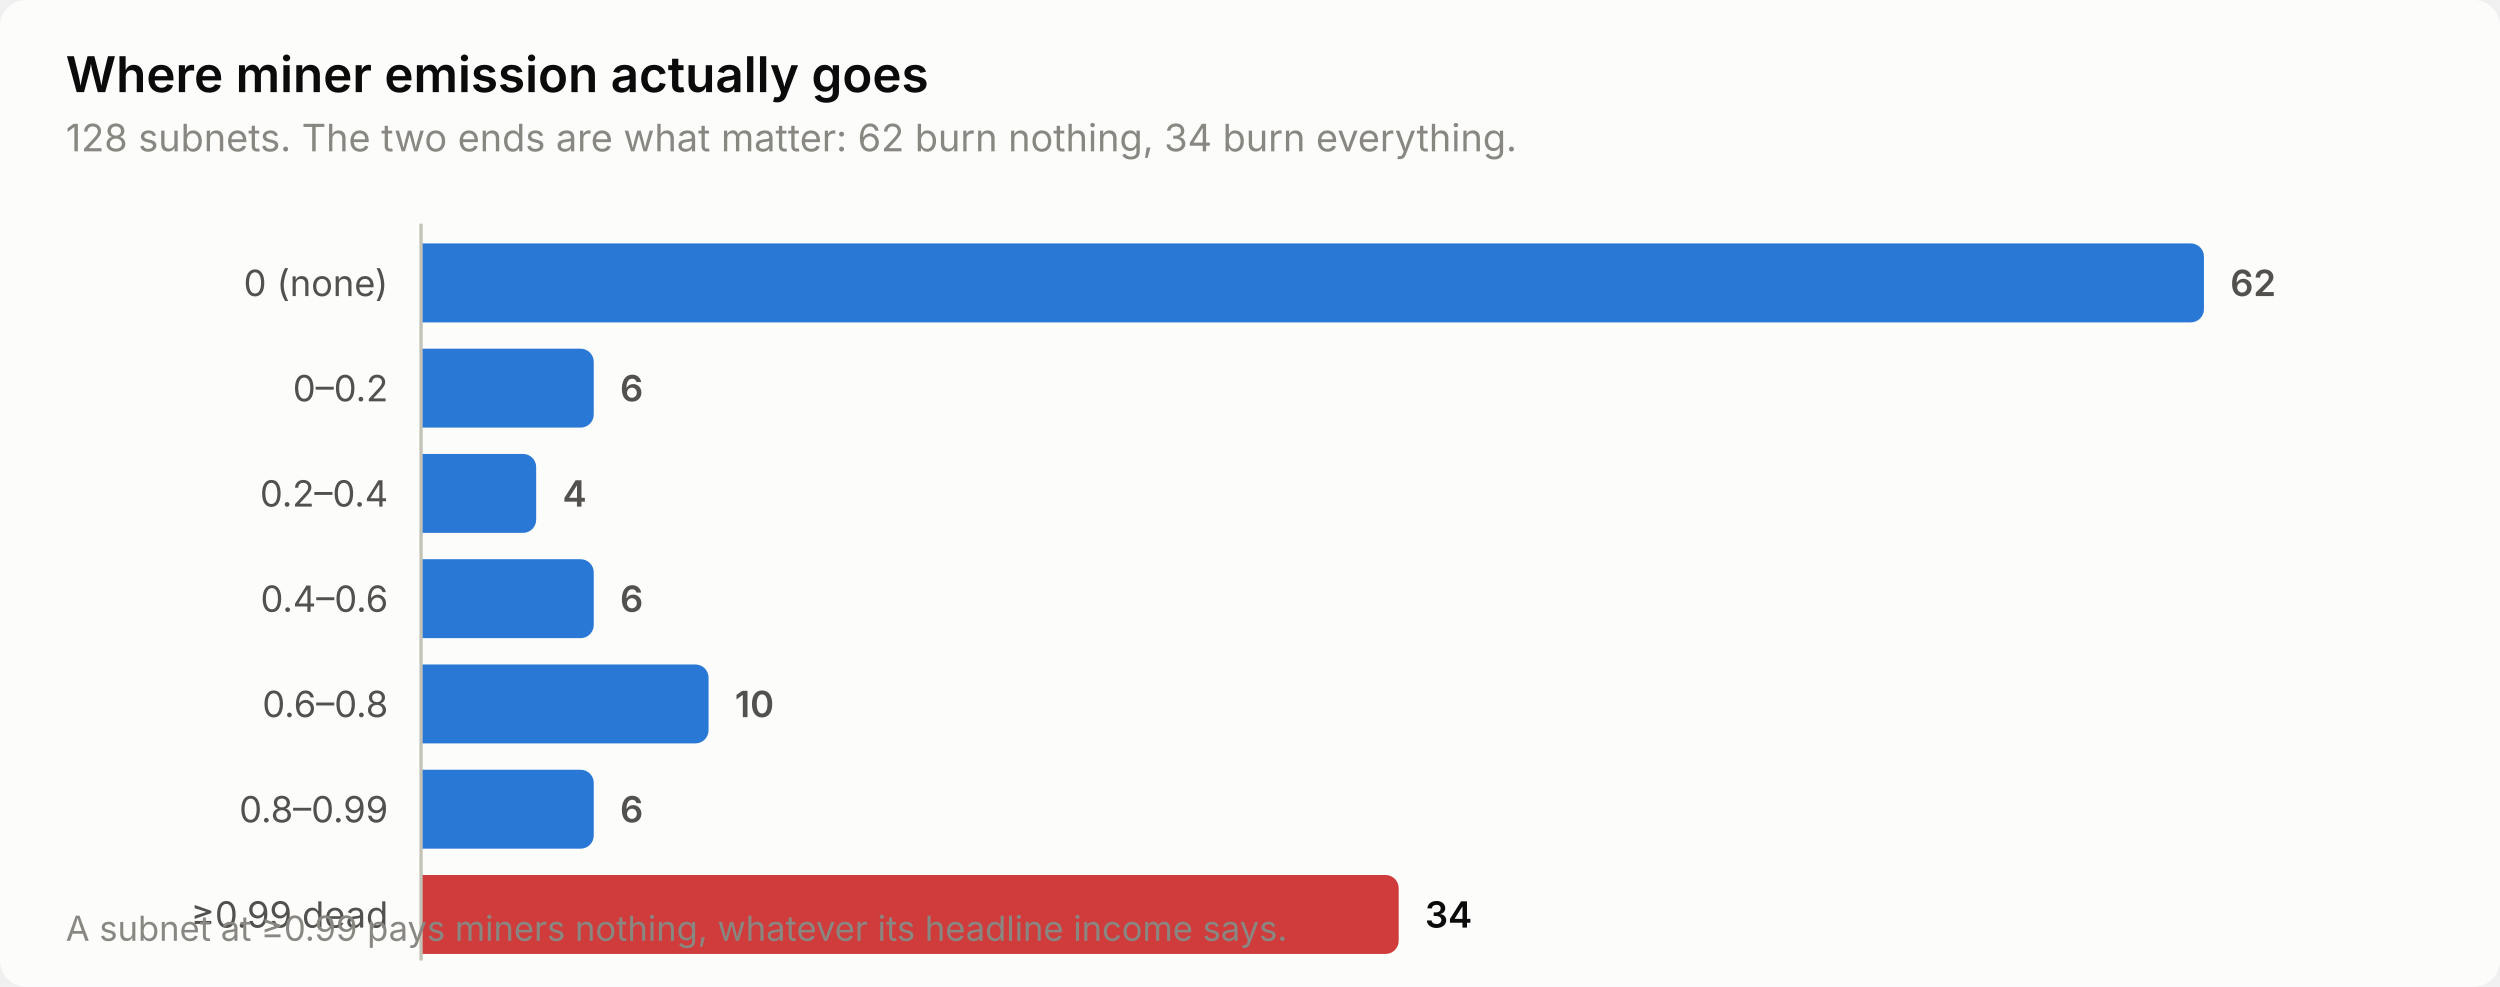
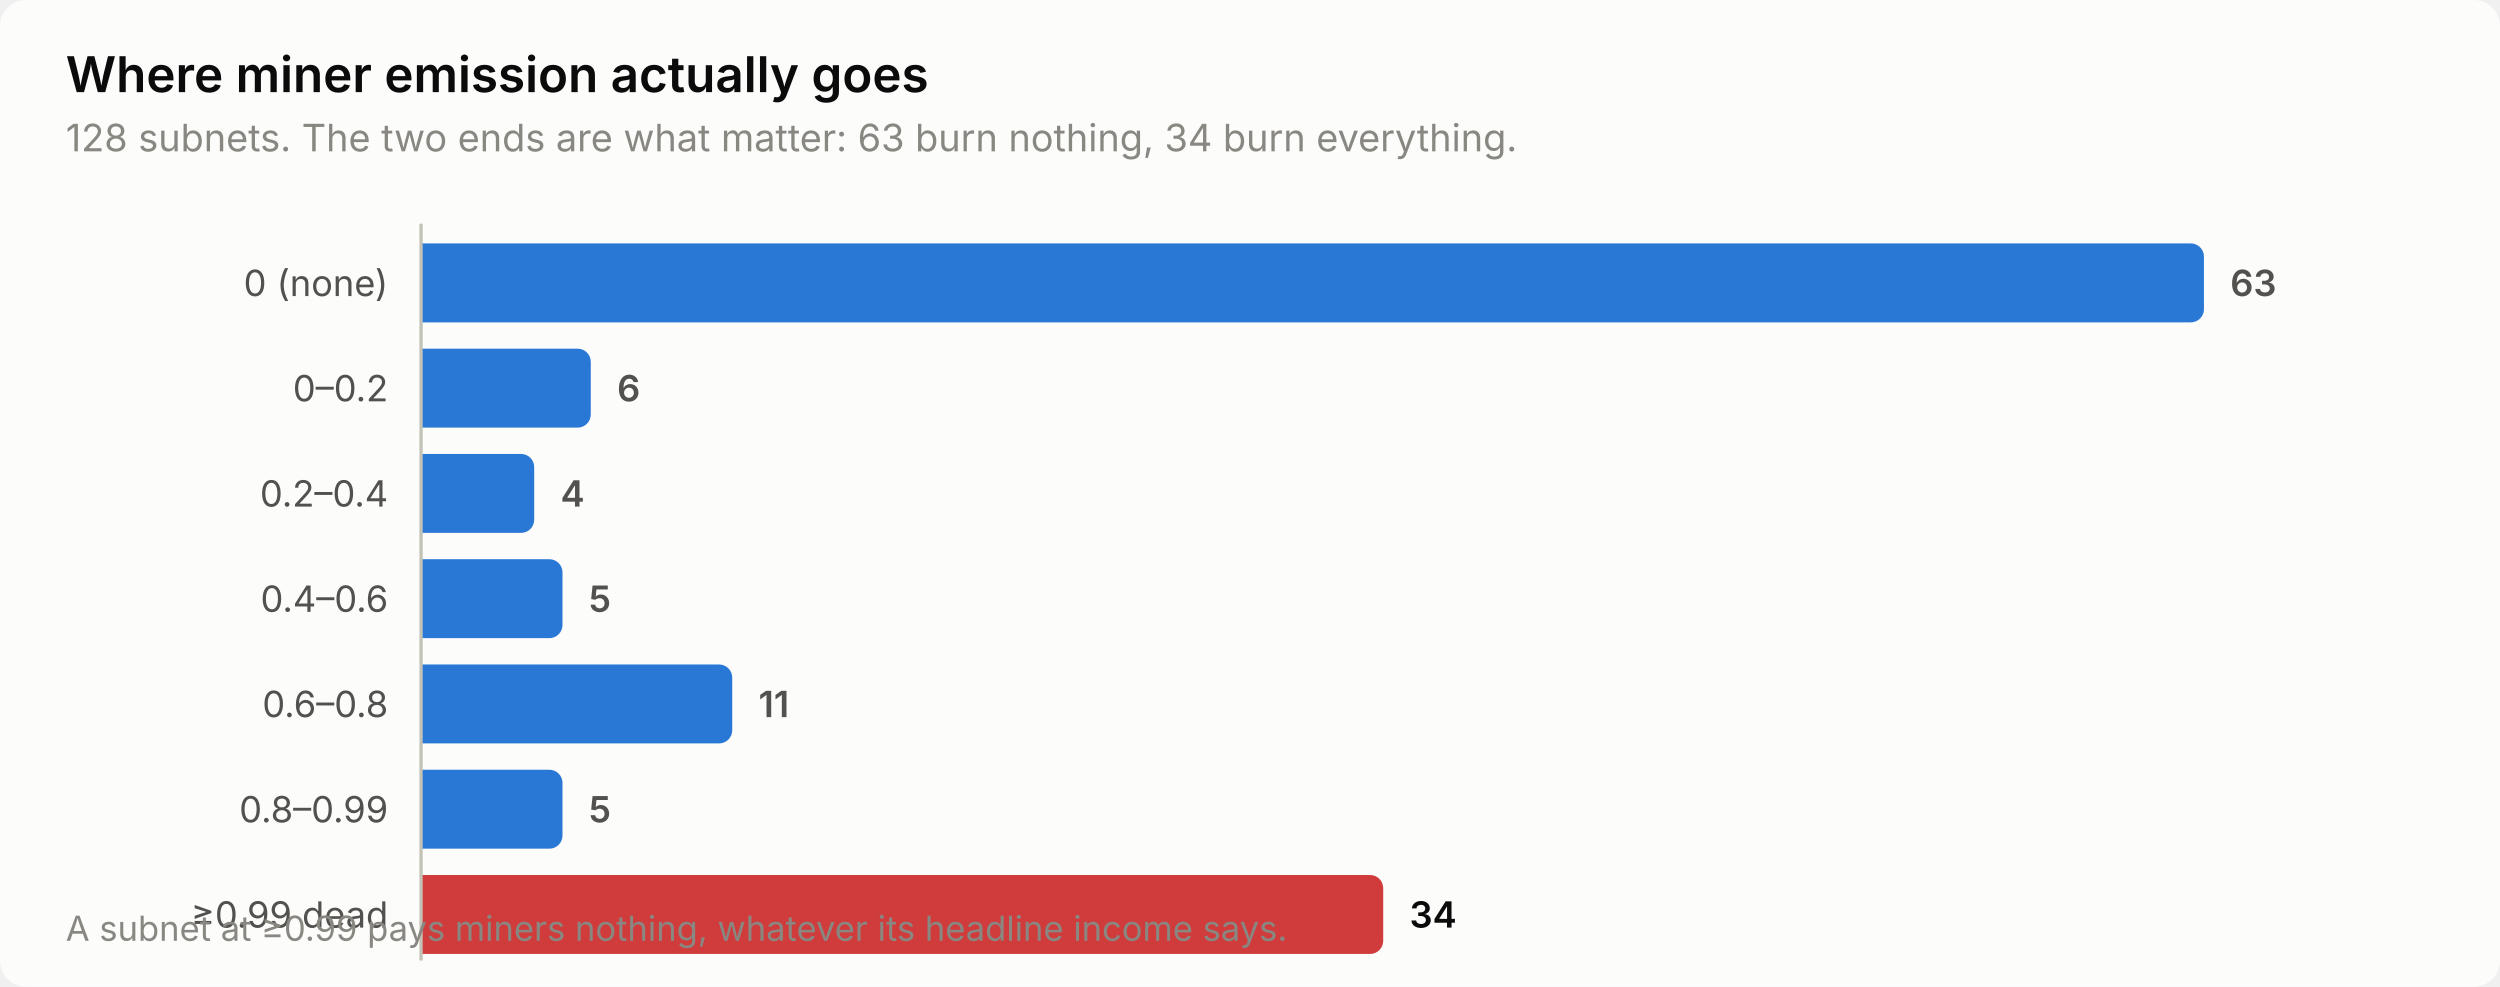
<svg xmlns="http://www.w3.org/2000/svg" width="760" height="300" viewBox="0 0 760 300" role="img" aria-label="Where miner emission actually goes">
  <style>
    text { font-family: system-ui, -apple-system, 'Segoe UI', sans-serif; }
    .t-title { font-size: 15px; font-weight: 600; }
    .t-sub { font-size: 11.5px; }
    .t-lab { font-size: 11px; }
    .t-val { font-size: 11px; font-weight: 600; font-variant-numeric: tabular-nums; }
    .t-tick { font-size: 10.5px; font-variant-numeric: tabular-nums; }

    .surface { fill: #fcfcfb; }
    .ink { fill: #0b0b0b; }
    .ink2 { fill: #52514e; }
    .muted { fill: #898781; }
    .grid { stroke: #e1e0d9; }
    .axis { stroke: #c3c2b7; }
    .accent { fill: #2a78d6; }
    .critical { fill: #d03b3b; }
    .deemph { fill: #d8d7d0; }

    @media (prefers-color-scheme: dark) {
      .surface { fill: #1a1a19; }
      .ink { fill: #ffffff; }
      .ink2 { fill: #c3c2b7; }
      .muted { fill: #898781; }
      .grid { stroke: #2c2c2a; }
      .axis { stroke: #383835; }
      .accent { fill: #3987e5; }
      .deemph { fill: #3a3a37; }
    }
</style>
  <rect class="surface" width="760" height="300" rx="8" />
  <text class="ink t-title" x="20" y="28">Where miner emission actually goes</text>
-   <text class="muted t-sub" x="20" y="46">128 subnets. The two ends are what matter: 62 burn nothing, 34 burn everything.</text>
+   <text class="muted t-sub" x="20" y="46">128 subnets. The two ends are what matter: 63 burn nothing, 34 burn everything.</text>
  <text class="ink2 t-lab" x="118" y="90" text-anchor="end">0 (none)</text>
  <path class="accent" d="M128.0,74.0 H666.0 a4.0,4.0 0 0 1 4.0,4.0 V94.0 a4.0,4.0 0 0 1 -4.0,4.0 H128.0 Z" />
-   <text class="ink2 t-val" x="678.0" y="90">62</text>
+   <text class="ink2 t-val" x="678.0" y="90">63</text>
  <text class="ink2 t-lab" x="118" y="122" text-anchor="end">0–0.2</text>
-   <path class="accent" d="M128.0,106.0 H176.5 a4.0,4.0 0 0 1 4.0,4.0 V126.0 a4.0,4.0 0 0 1 -4.0,4.0 H128.0 Z" />
-   <text class="ink2 t-val" x="188.5" y="122">6</text>
+   <path class="accent" d="M128.0,106.0 H175.6 a4.0,4.0 0 0 1 4.0,4.0 V126.0 a4.0,4.0 0 0 1 -4.0,4.0 H128.0 Z" />
+   <text class="ink2 t-val" x="187.6" y="122">6</text>
  <text class="ink2 t-lab" x="118" y="154" text-anchor="end">0.2–0.4</text>
-   <path class="accent" d="M128.0,138.0 H159.0 a4.0,4.0 0 0 1 4.0,4.0 V158.0 a4.0,4.0 0 0 1 -4.0,4.0 H128.0 Z" />
-   <text class="ink2 t-val" x="171.0" y="154">4</text>
+   <path class="accent" d="M128.0,138.0 H158.4 a4.0,4.0 0 0 1 4.0,4.0 V158.0 a4.0,4.0 0 0 1 -4.0,4.0 H128.0 Z" />
+   <text class="ink2 t-val" x="170.4" y="154">4</text>
  <text class="ink2 t-lab" x="118" y="186" text-anchor="end">0.4–0.6</text>
-   <path class="accent" d="M128.0,170.0 H176.5 a4.0,4.0 0 0 1 4.0,4.0 V190.0 a4.0,4.0 0 0 1 -4.0,4.0 H128.0 Z" />
-   <text class="ink2 t-val" x="188.5" y="186">6</text>
+   <path class="accent" d="M128.0,170.0 H167.0 a4.0,4.0 0 0 1 4.0,4.0 V190.0 a4.0,4.0 0 0 1 -4.0,4.0 H128.0 Z" />
+   <text class="ink2 t-val" x="179.0" y="186">5</text>
  <text class="ink2 t-lab" x="118" y="218" text-anchor="end">0.6–0.8</text>
-   <path class="accent" d="M128.0,202.0 H211.4 a4.0,4.0 0 0 1 4.0,4.0 V222.0 a4.0,4.0 0 0 1 -4.0,4.0 H128.0 Z" />
-   <text class="ink2 t-val" x="223.4" y="218">10</text>
+   <path class="accent" d="M128.0,202.0 H218.6 a4.0,4.0 0 0 1 4.0,4.0 V222.0 a4.0,4.0 0 0 1 -4.0,4.0 H128.0 Z" />
+   <text class="ink2 t-val" x="230.6" y="218">11</text>
  <text class="ink2 t-lab" x="118" y="250" text-anchor="end">0.8–0.99</text>
-   <path class="accent" d="M128.0,234.0 H176.5 a4.0,4.0 0 0 1 4.0,4.0 V254.0 a4.0,4.0 0 0 1 -4.0,4.0 H128.0 Z" />
-   <text class="ink2 t-val" x="188.5" y="250">6</text>
+   <path class="accent" d="M128.0,234.0 H167.0 a4.0,4.0 0 0 1 4.0,4.0 V254.0 a4.0,4.0 0 0 1 -4.0,4.0 H128.0 Z" />
+   <text class="ink2 t-val" x="179.0" y="250">5</text>
  <text class="ink2 t-lab" x="118" y="282" text-anchor="end">≥0.99 dead</text>
-   <path class="critical" d="M128.0,266.0 H421.2 a4.0,4.0 0 0 1 4.0,4.0 V286.0 a4.0,4.0 0 0 1 -4.0,4.0 H128.0 Z" />
-   <text class="ink t-val" x="433.2" y="282">34</text>
+   <path class="critical" d="M128.0,266.0 H416.5 a4.0,4.0 0 0 1 4.0,4.0 V286.0 a4.0,4.0 0 0 1 -4.0,4.0 H128.0 Z" />
+   <text class="ink t-val" x="428.5" y="282">34</text>
  <line class="axis" x1="128" y1="68" x2="128" y2="292" stroke-width="1" />
  <text class="muted t-tick" x="20" y="286">A subnet at ≥0.99 pays miners nothing, whatever its headline income says.</text>
</svg>
